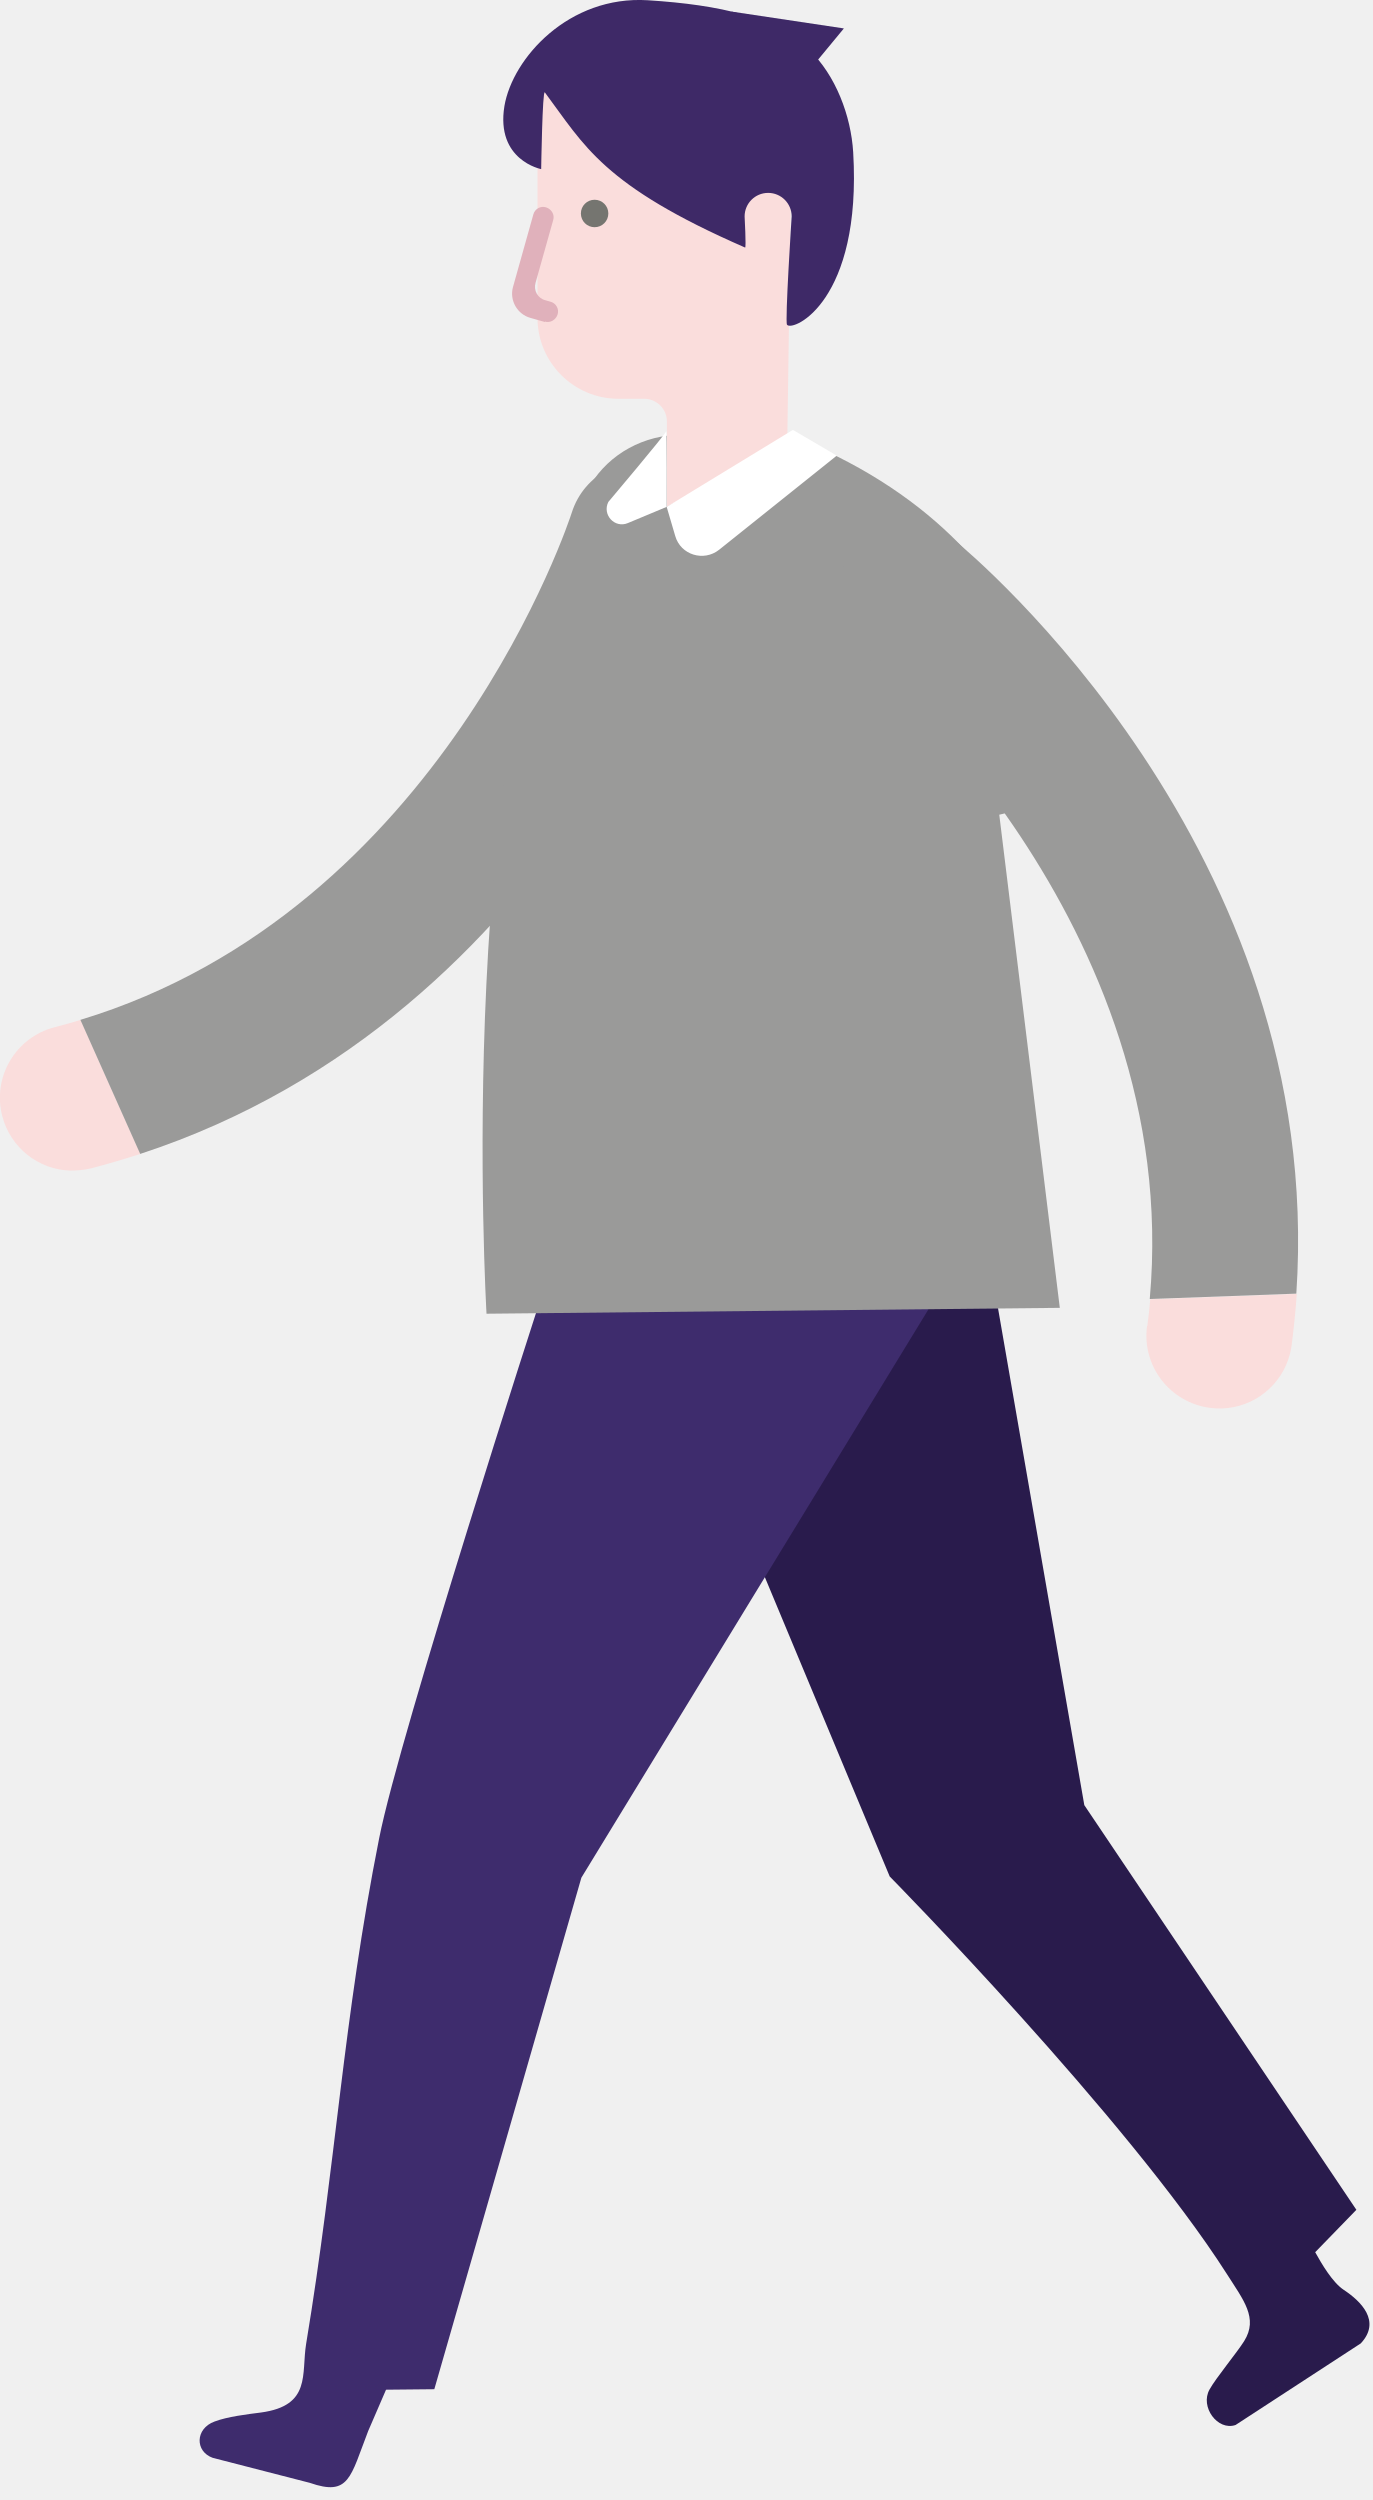
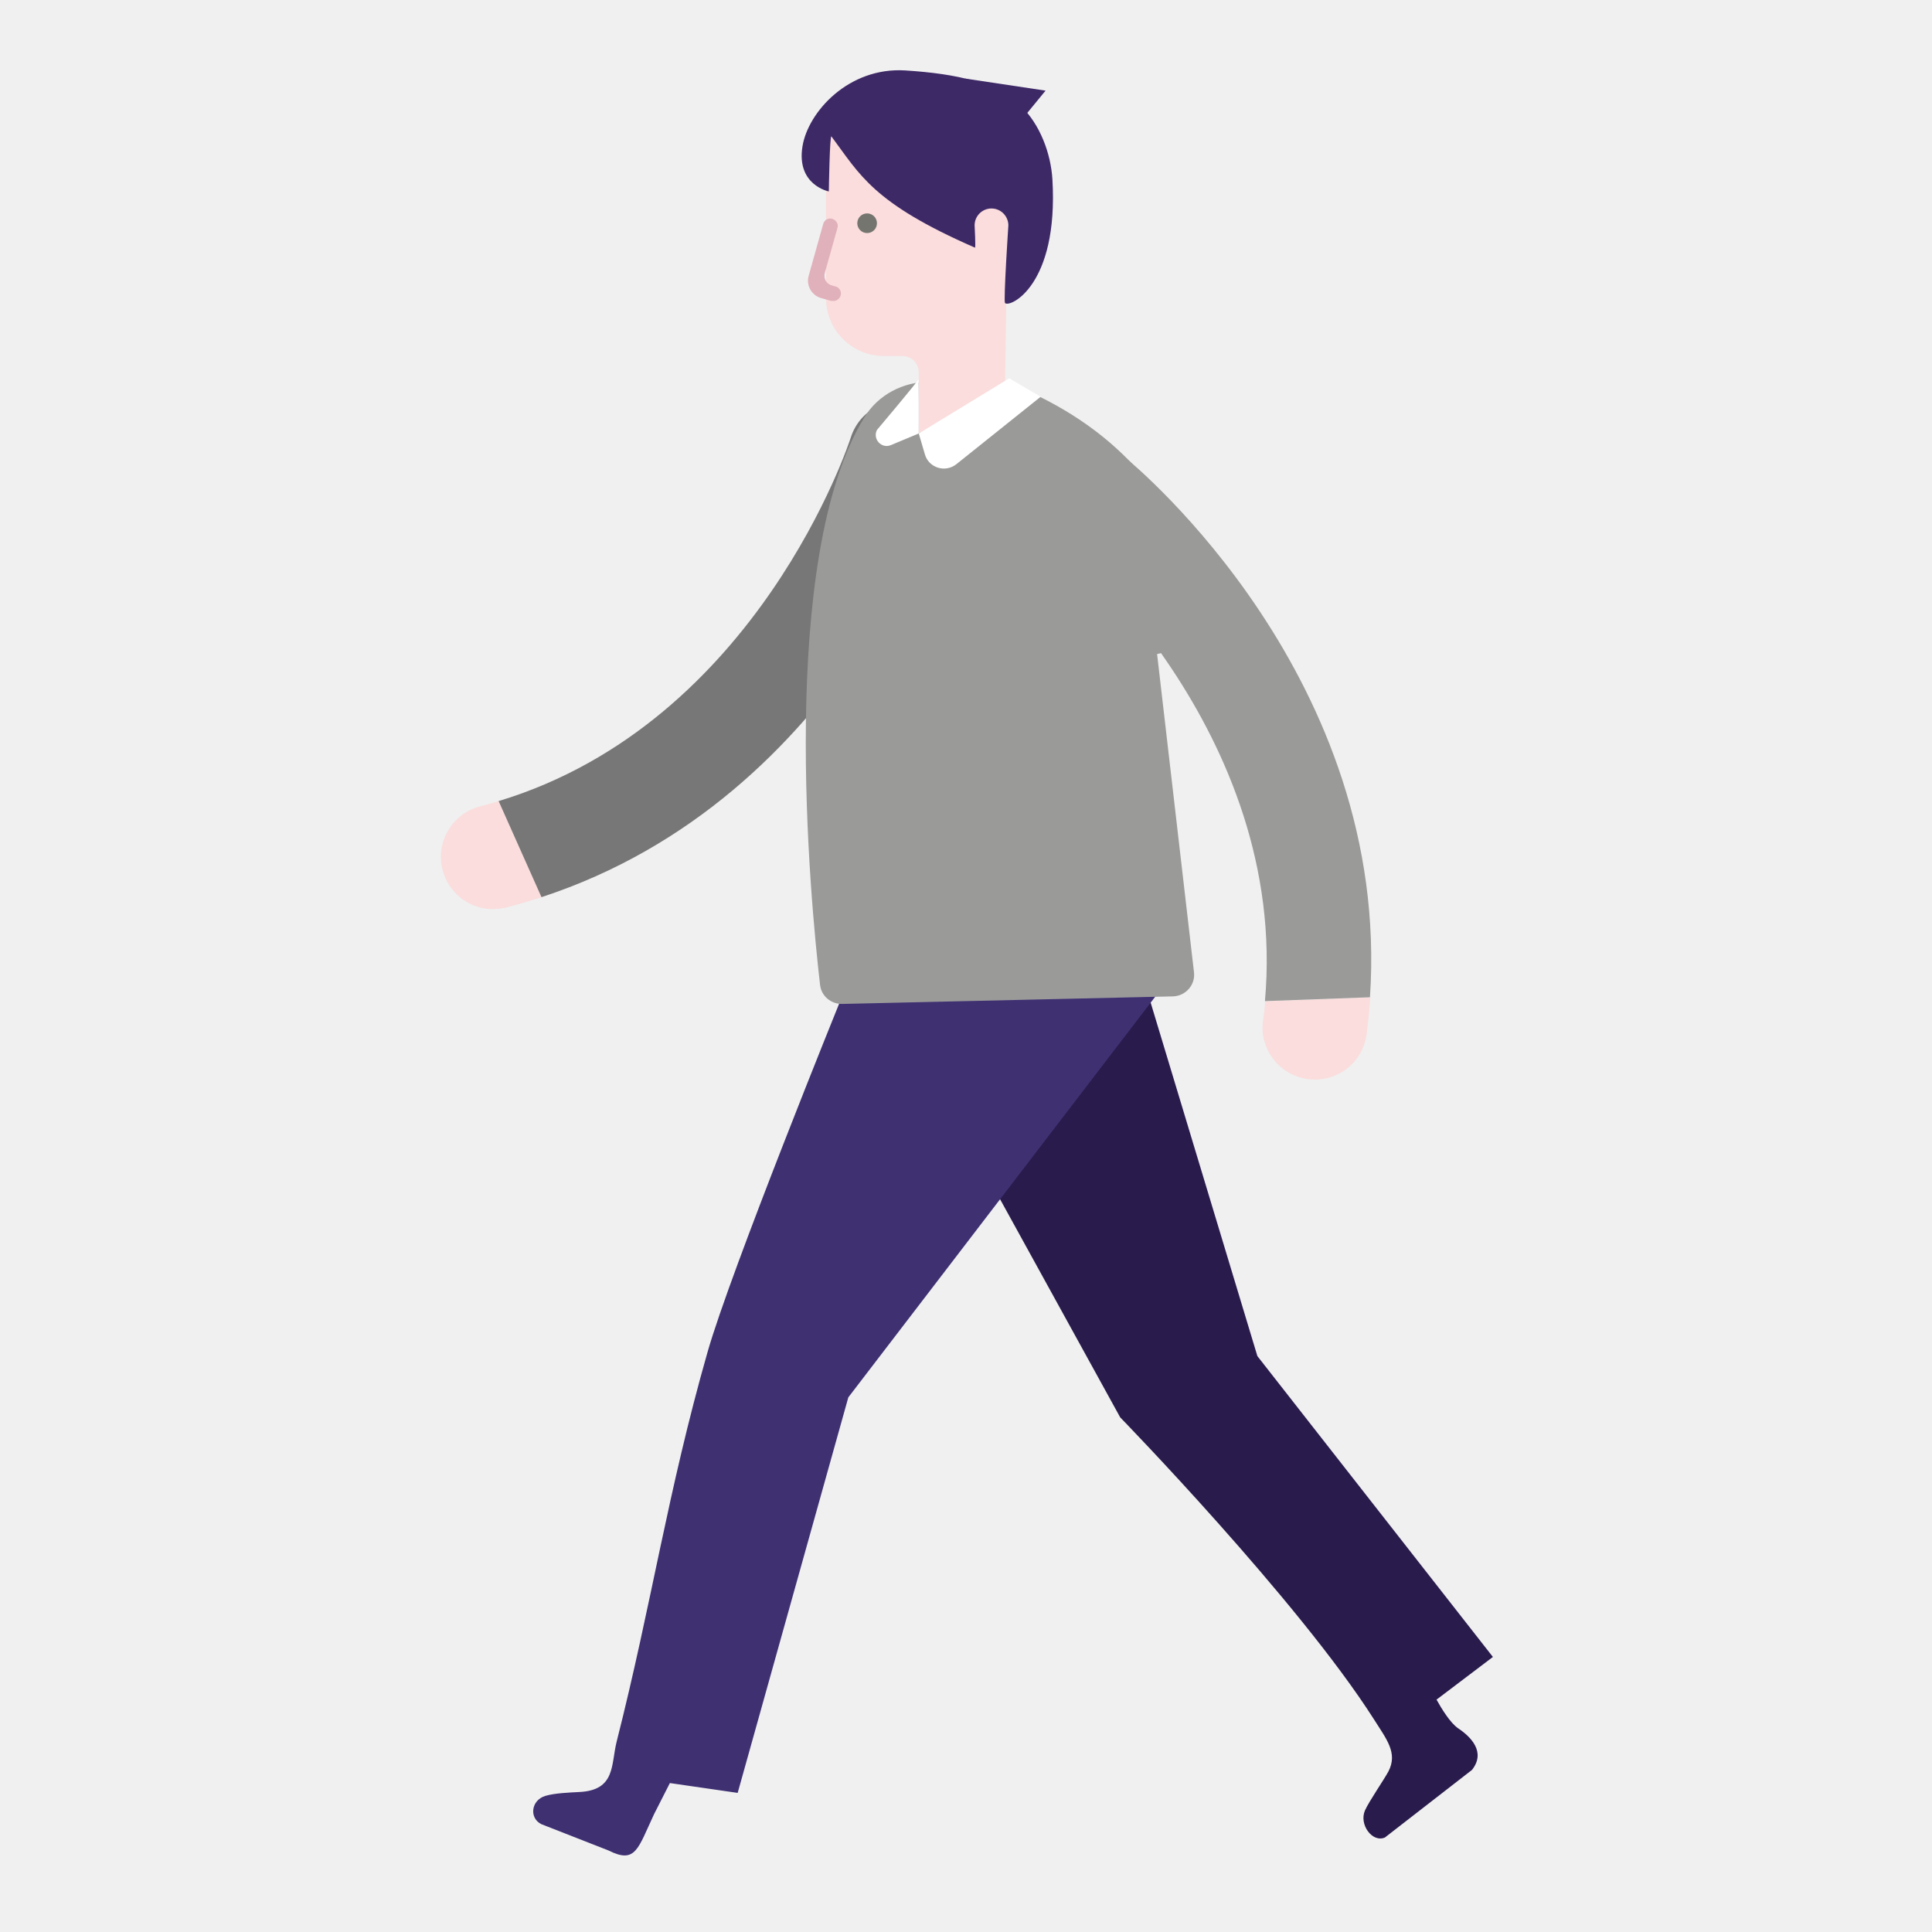
- <svg xmlns="http://www.w3.org/2000/svg" width="56" height="102" viewBox="0 0 56 102" fill="none">
-   <g clip-path="url(#clip0_9_400)">
-     <path d="M2.23 41.91C0.64 42.32 -0.32 43.94 0.09 45.53C0.43 46.84 1.58 47.72 2.86 47.76C3.14 47.76 3.42 47.74 3.71 47.67C4.4 47.49 5.07 47.29 5.73 47.08L3.29 41.61C2.94 41.72 2.59 41.82 2.23 41.91Z" fill="#FADDDC" />
-     <path d="M27.06 18.96C25.49 18.47 23.83 19.34 23.33 20.91C23.28 21.08 18.05 37.14 3.28 41.61L5.72 47.08C22.99 41.43 28.76 23.47 29 22.68C29.49 21.11 28.61 19.45 27.05 18.96H27.06Z" fill="#9A9A99" />
-     <path d="M26.55 53.21H40.69L44.24 73.65L55.34 90.16L53.66 91.89C53.92 92.36 54.37 93.13 54.83 93.43C55.51 93.88 56.37 94.7 55.52 95.61L50.41 98.94C49.68 99.19 48.95 98.2 49.35 97.49C49.61 97.02 50.48 95.97 50.76 95.52C51.35 94.58 50.73 93.84 50.05 92.77C45.99 86.41 36.3 76.56 36.3 76.56L26.56 53.21H26.55Z" fill="#291B4C" />
-     <path d="M22.04 53.07L38.01 53.21L23.72 76.61L17.72 97.48L15.75 97.5L15.02 99.19C14.29 101.08 14.25 101.86 12.64 101.3L8.68 100.28C7.95 100.02 7.96 99.09 8.75 98.8C9.27 98.6 10.1 98.5 10.65 98.43C12.71 98.15 12.29 96.86 12.49 95.63C13.71 88.28 13.99 82.45 15.47 75C16.31 70.74 22.03 53.07 22.03 53.07H22.04Z" fill="#3E2C6D" />
-     <path d="M19.85 53.6L43.24 53.36L40.77 33.24C44.78 32.47 43.44 22.05 32.14 17.74H27.79C26.29 17.74 24.87 18.5 24.09 19.78C18.42 29.04 19.85 53.6 19.85 53.6Z" fill="#9A9A99" />
-     <path d="M46.8 54.1C46.58 55.73 47.73 57.22 49.36 57.44C50.7 57.62 51.95 56.88 52.47 55.7C52.58 55.45 52.66 55.17 52.7 54.88C52.79 54.17 52.86 53.48 52.91 52.79L46.93 53.01C46.9 53.37 46.86 53.74 46.81 54.1H46.8Z" fill="#FADDDC" />
-     <path d="M34.8 22.49C33.76 23.76 33.95 25.63 35.21 26.67C35.34 26.78 48.29 37.63 46.91 53L52.89 52.78C54.11 34.66 39.61 22.59 38.97 22.06C37.7 21.02 35.83 21.21 34.79 22.48L34.8 22.49Z" fill="#9A9A99" />
-     <path d="M32.32 3.67H21.93V7.16V12.97C21.93 14.79 23.41 16.27 25.23 16.27H26.28C26.79 16.27 27.21 16.68 27.21 17.2V20.68L32.12 18.02L32.33 3.68L32.32 3.67Z" fill="#FADDDC" />
-     <path d="M22.24 13.14L21.64 12.97C21.1 12.82 20.78 12.25 20.93 11.71L21.76 8.75C21.82 8.52 22.06 8.39 22.28 8.46C22.5 8.53 22.64 8.76 22.57 8.98L21.85 11.54C21.76 11.85 21.94 12.17 22.25 12.25L22.46 12.31C22.69 12.37 22.82 12.61 22.75 12.83C22.68 13.05 22.45 13.19 22.23 13.12L22.24 13.14Z" fill="#E0B1BB" />
-     <path d="M23.7 8.71C23.7 9.02 23.95 9.27 24.26 9.27C24.57 9.27 24.82 9.02 24.82 8.71C24.82 8.4 24.57 8.15 24.26 8.15C23.95 8.15 23.7 8.4 23.7 8.71Z" fill="#757570" />
-     <path d="M29.21 10.52C29.21 11.05 29.64 11.48 30.17 11.48C30.7 11.48 31.13 11.05 31.13 10.52V8.43C31.13 7.9 30.7 7.47 30.17 7.47C29.64 7.47 29.21 7.9 29.21 8.43V10.52Z" fill="#FADDDC" />
-     <path d="M27.2 20.68L32.35 17.54L34.14 18.59L29.34 22.43C28.71 22.93 27.77 22.64 27.55 21.87L27.2 20.68Z" fill="white" />
-     <path d="M27.2 20.68L25.62 21.34C25.08 21.57 24.56 21 24.82 20.48C24.82 20.48 27.15 17.72 27.18 17.6C27.21 17.48 27.2 20.68 27.2 20.68Z" fill="white" />
-     <path d="M26.43 0.01C29.41 0.2 31.64 0.71 33.01 2.03C34.1 3.07 34.72 4.73 34.81 6.21C35.17 12.29 32.35 13.55 32.11 13.25C32.02 13.13 32.3 8.83 32.3 8.83C32.3 8.3 31.87 7.87 31.34 7.87C30.81 7.87 30.38 8.3 30.38 8.83C30.38 8.83 30.45 10.12 30.4 10.1C24.58 7.56 23.85 5.94 22.23 3.77C22.13 3.63 22.08 6.9 22.08 6.9C22.08 6.9 20.22 6.54 20.58 4.33C20.91 2.37 23.21 -0.19 26.43 0.01Z" fill="#3E2967" />
-     <path d="M29.83 0.47L34.43 1.16L33.24 2.6L29.83 0.47Z" fill="#3E2967" />
+ <svg xmlns="http://www.w3.org/2000/svg" width="110" height="110" viewBox="0 0 110 110" fill="none">
+   <g clip-path="url(#clip0_1217_2753)">
+     <path d="M50.34 56.31H65.28L71.59 77.21L85 94.34L81.79 96.77C82.07 97.27 82.56 98.09 83.03 98.41C83.72 98.87 84.62 99.74 83.81 100.77L78.85 104.62C78.13 104.93 77.36 103.87 77.72 103.07C77.96 102.54 78.78 101.36 79.05 100.86C79.6 99.81 78.94 99.02 78.22 97.88C73.89 91.09 63.78 80.7 63.78 80.7L50.35 56.31H50.34Z" fill="#291B4C" />
+     <path d="M47.92 56.75L65.94 56.53L48.3 79.56L42 102.08L38.14 101.52L37.24 103.29C36.31 105.28 36.19 106.13 34.65 105.36L30.82 103.86C30.12 103.51 30.23 102.5 31.05 102.25C31.59 102.09 32.42 102.06 32.98 102.03C35.06 101.93 34.78 100.48 35.11 99.16C37.11 91.28 38.01 84.95 40.28 77C41.57 72.44 47.94 56.74 47.94 56.74L47.92 56.75Z" fill="#3F3072" />
+     <path d="M27.34 45.91C25.75 46.32 24.79 47.94 25.2 49.53C25.54 50.84 26.69 51.72 27.97 51.76C28.25 51.76 28.53 51.74 28.82 51.67C29.51 51.49 30.18 51.29 30.84 51.08L28.4 45.61C28.05 45.72 27.7 45.82 27.34 45.91Z" fill="#FADDDC" />
+     <path d="M52.17 22.96C50.6 22.47 48.94 23.34 48.44 24.91C48.39 25.08 43.16 41.14 28.39 45.61L30.83 51.08C48.1 45.43 53.87 27.47 54.11 26.68C54.6 25.11 53.72 23.45 52.16 22.96H52.17Z" fill="#777777" />
+     <path d="M47.95 57.16L66.78 56.73C67.51 56.71 68.07 56.07 67.98 55.35L65.88 37.24C69.89 36.47 68.55 26.05 57.25 21.74H52.9C51.41 21.74 50 22.48 49.22 23.75C44.26 31.81 46.13 51.21 46.69 56.07C46.76 56.71 47.31 57.17 47.95 57.16Z" fill="#9A9A99" />
+     <path d="M71.91 58.1C71.69 59.73 72.84 61.22 74.47 61.44C75.81 61.62 77.06 60.88 77.58 59.7C77.69 59.45 77.77 59.17 77.81 58.88C77.9 58.17 77.97 57.48 78.02 56.79L72.04 57.01C72.01 57.37 71.97 57.74 71.92 58.1H71.91Z" fill="#FADDDC" />
+     <path d="M59.91 26.49C58.87 27.76 59.06 29.63 60.32 30.67C60.45 30.78 73.4 41.63 72.02 57L78 56.78C79.22 38.66 64.72 26.59 64.08 26.06C62.81 25.02 60.94 25.21 59.9 26.48L59.91 26.49Z" fill="#9A9A99" />
+     <path d="M57.42 7.67H47.03V11.16V16.97C47.03 18.79 48.51 20.27 50.33 20.27H51.38C51.89 20.27 52.31 20.68 52.31 21.2V24.68L57.22 22.02L57.43 7.68L57.42 7.67Z" fill="#FADDDC" />
+     <path d="M47.35 17.14L46.75 16.97C46.21 16.82 45.89 16.25 46.04 15.71L46.87 12.75C46.93 12.52 47.17 12.39 47.39 12.46C47.61 12.53 47.75 12.76 47.68 12.98L46.96 15.54C46.87 15.85 47.05 16.17 47.36 16.25L47.57 16.31C47.8 16.37 47.93 16.61 47.86 16.83C47.79 17.05 47.56 17.19 47.34 17.12L47.35 17.14Z" fill="#E0B1BB" />
+     <path d="M48.81 12.71C48.81 13.02 49.06 13.27 49.37 13.27C49.68 13.27 49.93 13.02 49.93 12.71C49.93 12.4 49.68 12.15 49.37 12.15C49.06 12.15 48.81 12.4 48.81 12.71Z" fill="#757570" />
+     <path d="M54.31 12.42C54.31 11.89 54.74 11.46 55.27 11.46C55.8 11.46 56.23 11.89 56.23 12.42V14.51C56.23 15.04 55.8 15.47 55.27 15.47C54.74 15.47 54.31 15.04 54.31 14.51V12.42Z" fill="#FADDDC" />
+     <path d="M52.31 24.68L57.46 21.54L59.25 22.59L54.45 26.43C53.82 26.93 52.88 26.64 52.66 25.87L52.31 24.68Z" fill="white" />
+     <path d="M52.31 24.68L50.73 25.34C50.19 25.57 49.67 25 49.93 24.48C49.93 24.48 52.26 21.72 52.29 21.6C52.32 21.48 52.31 24.68 52.31 24.68Z" fill="white" />
+     <path d="M51.54 4.01C54.52 4.2 56.75 4.71 58.12 6.03C59.21 7.07 59.83 8.73 59.92 10.21C60.28 16.29 57.46 17.55 57.22 17.25C57.13 17.13 57.41 12.83 57.41 12.83C57.41 12.3 56.98 11.87 56.45 11.87C55.92 11.87 55.49 12.3 55.49 12.83C55.49 12.83 55.56 14.12 55.51 14.1C49.69 11.56 48.96 9.94 47.34 7.77C47.24 7.63 47.19 10.9 47.19 10.9C47.19 10.9 45.33 10.54 45.69 8.33C46.01 6.37 48.32 3.81 51.54 4.01Z" fill="#3E2967" />
+     <path d="M54.93 4.47L59.53 5.16L58.35 6.6L54.93 4.47Z" fill="#3E2967" />
  </g>
  <defs>
-     <clipPath id="clip0_9_400">
-       <rect width="55.88" height="101.48" fill="white" />
+     <clipPath id="clip0_1217_2753">
+       <rect width="59.89" height="101.64" fill="white" transform="matrix(-1 0 0 1 85 4)" />
    </clipPath>
  </defs>
</svg>
